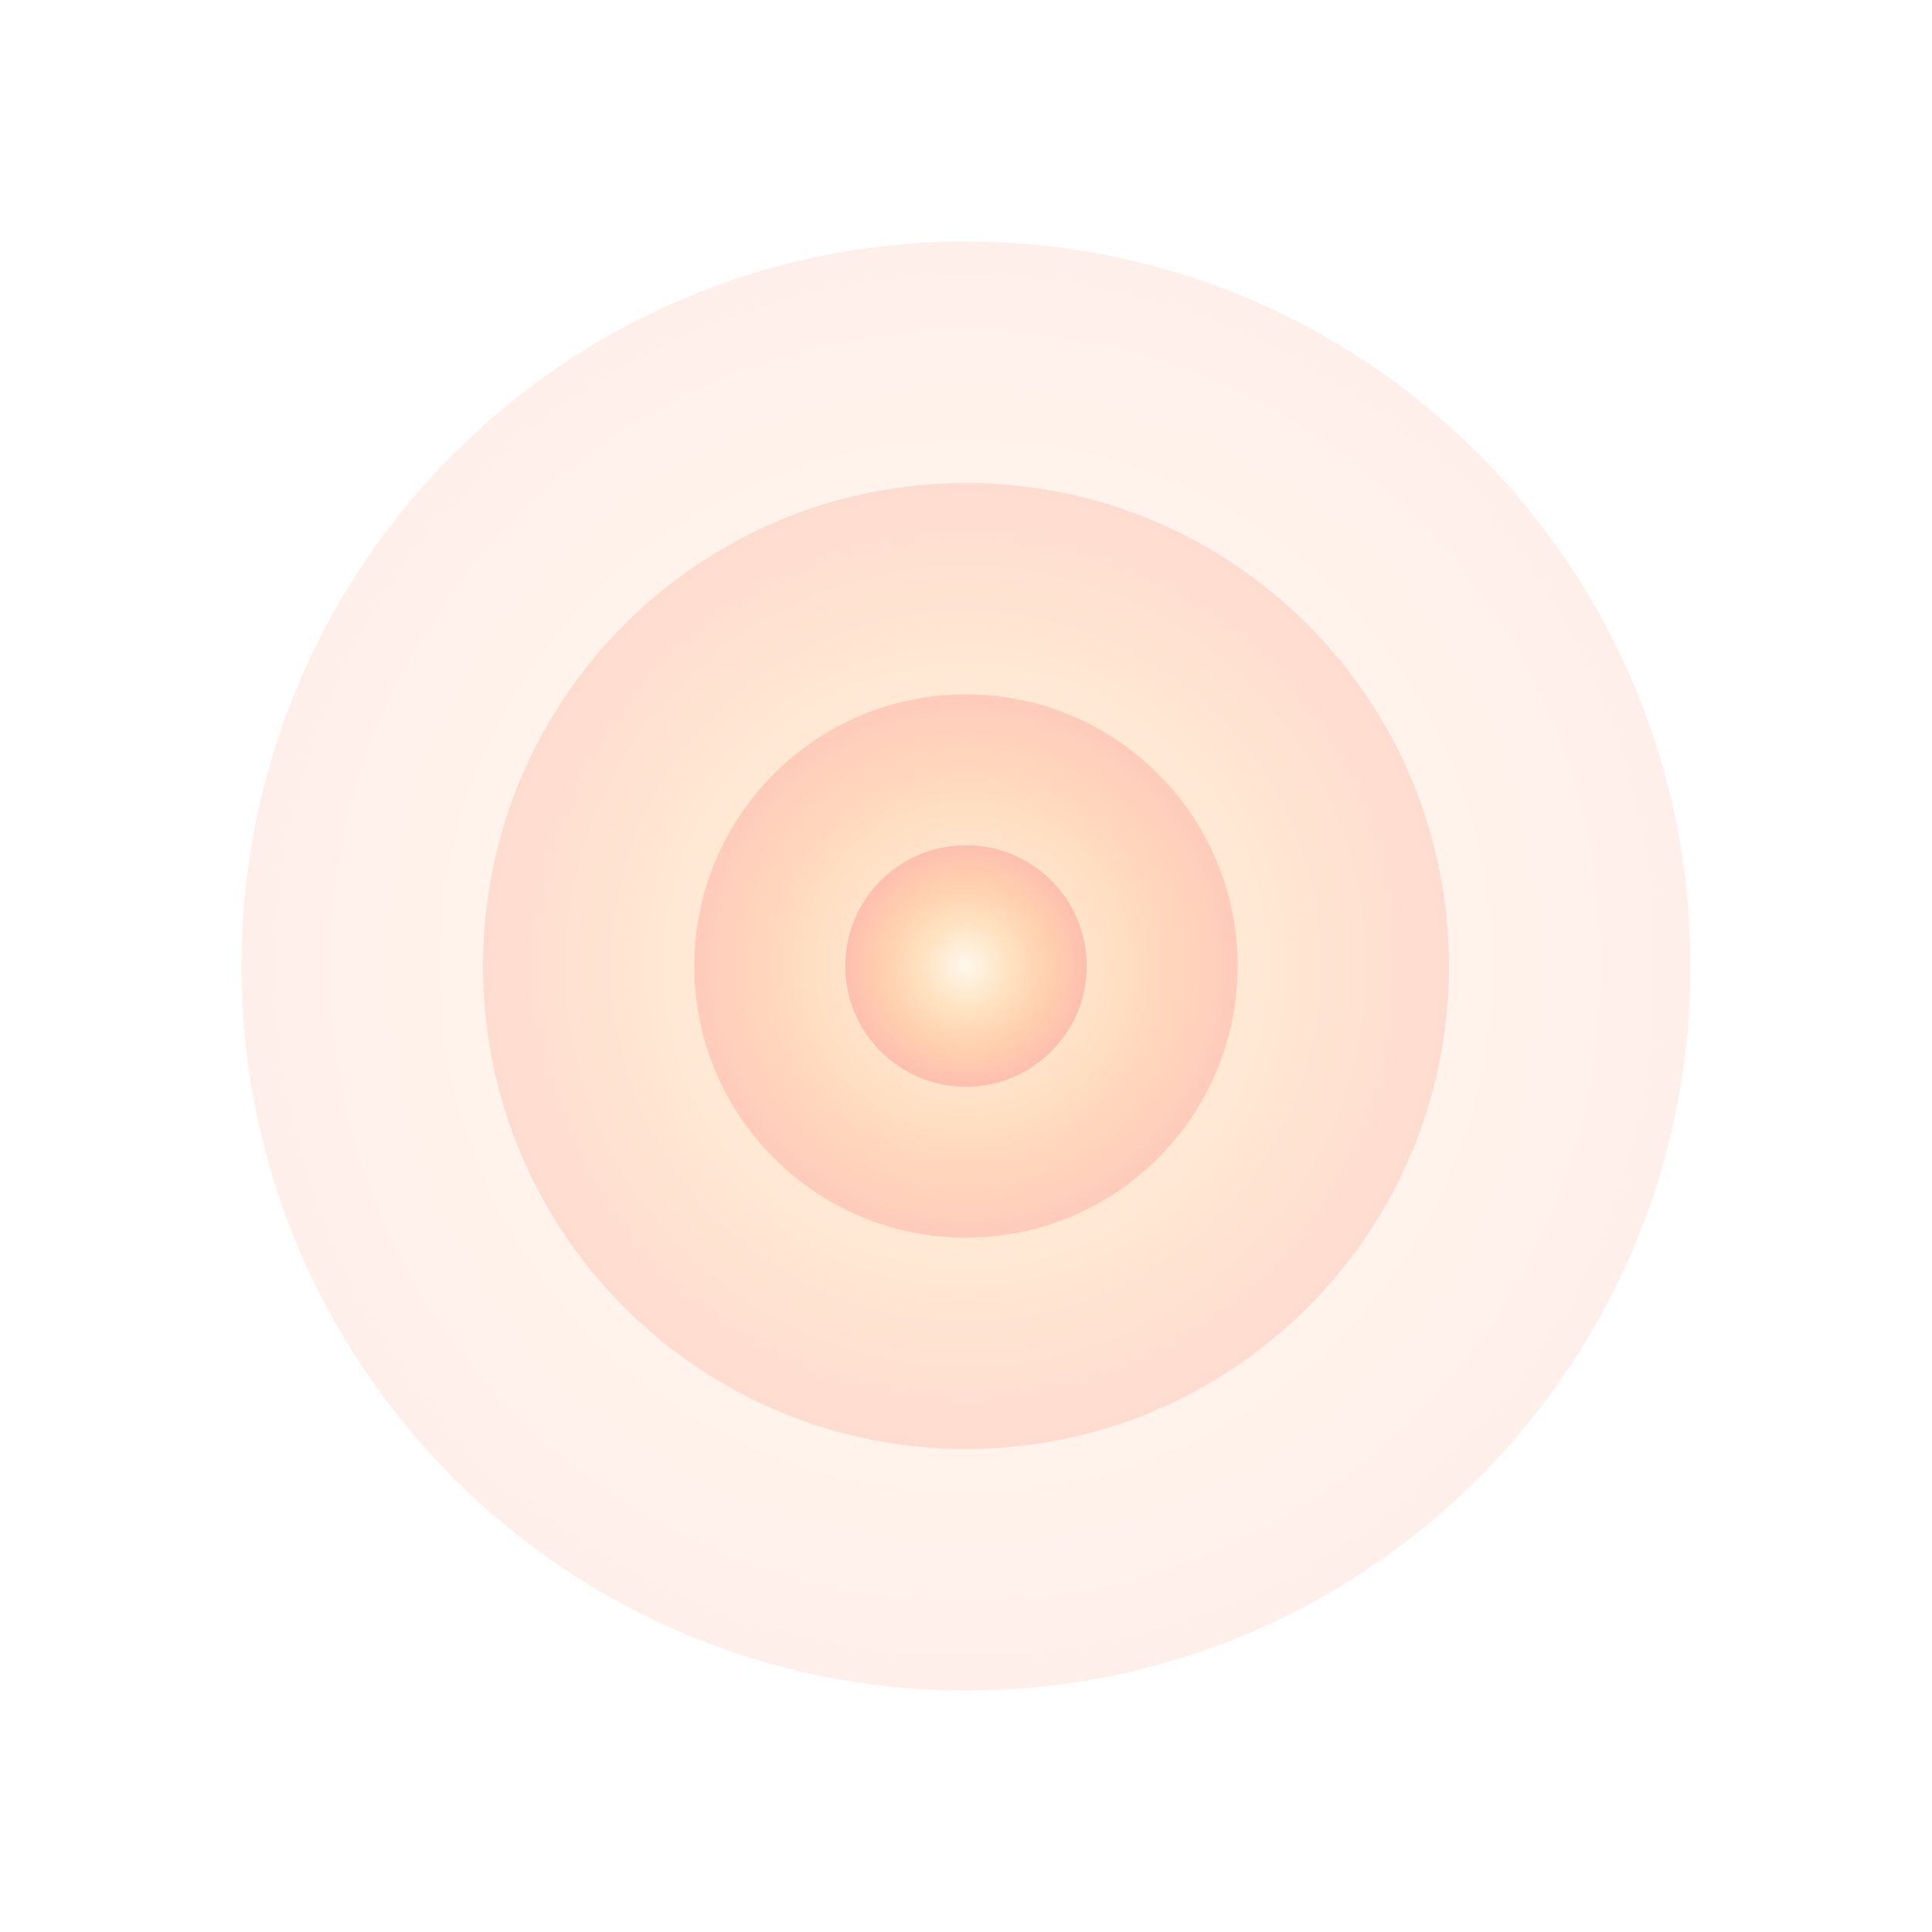
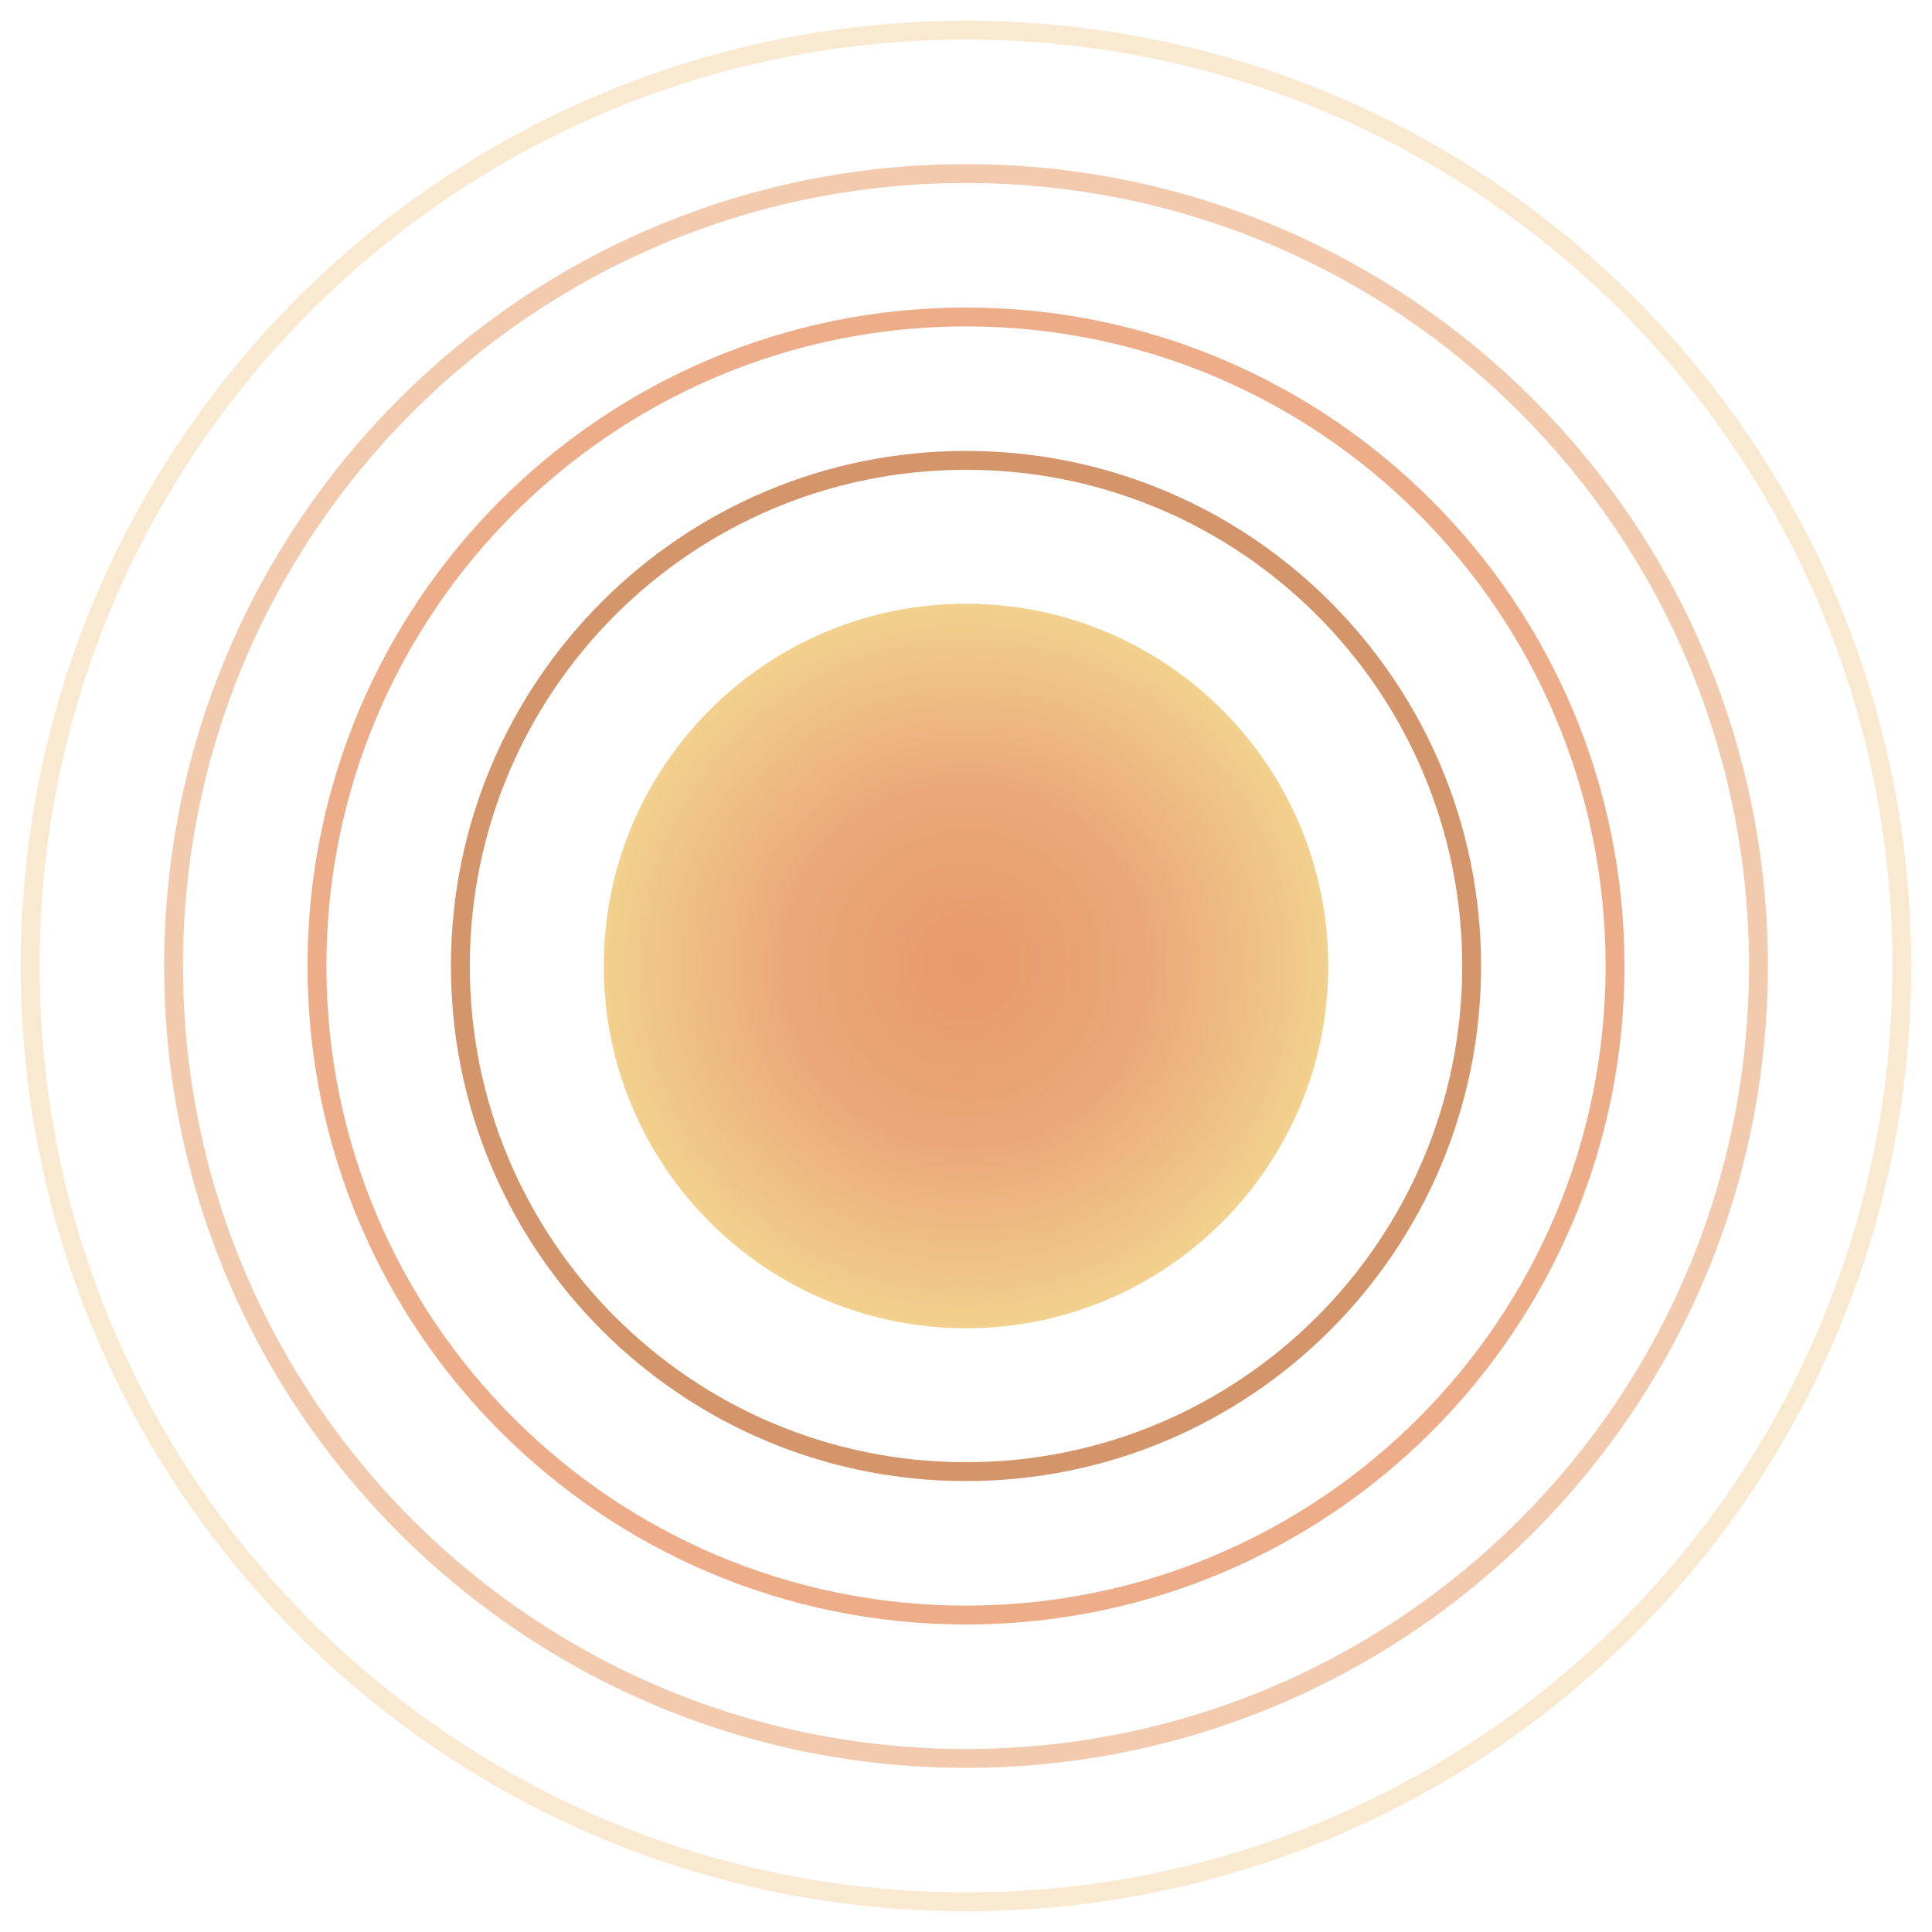
- <svg xmlns="http://www.w3.org/2000/svg" width="256" height="256" viewBox="0 0 256 256">
+ <svg xmlns="http://www.w3.org/2000/svg" viewBox="0 0 256 256" width="256" height="256">
  <defs>
-     <radialGradient id="warmAuraStatic" cx="50%" cy="50%" r="50%">
-       <stop offset="0%" stop-color="#FFF7EC" />
-       <stop offset="35%" stop-color="#FFE3C2" />
-       <stop offset="70%" stop-color="#FFCFAF" />
-       <stop offset="100%" stop-color="#FFBFAF" />
+     <radialGradient id="auraGrad" cx="50%" cy="50%" r="50%">
+       <stop offset="0%" stop-color="#E8996B" />
+       <stop offset="50%" stop-color="#EAA87A" />
+       <stop offset="100%" stop-color="#F2D08D" />
    </radialGradient>
  </defs>
-   <g transform="translate(128,128)">
-     <circle r="96" fill="url(#warmAuraStatic)" opacity="0.25" />
-     <circle r="64" fill="url(#warmAuraStatic)" opacity="0.45" />
-     <circle r="36" fill="url(#warmAuraStatic)" opacity="0.7" />
-     <circle r="16" fill="url(#warmAuraStatic)" />
-   </g>
+   <circle cx="128" cy="128" r="124" fill="none" stroke="#F2C98D" stroke-width="2.5" opacity="0.4" />
+   <circle cx="128" cy="128" r="105" fill="none" stroke="#EAA87A" stroke-width="2.5" opacity="0.6" />
+   <circle cx="128" cy="128" r="86" fill="none" stroke="#E8996B" stroke-width="2.5" opacity="0.8" />
+   <circle cx="128" cy="128" r="67" fill="none" stroke="#D4956A" stroke-width="2.5" opacity="1" />
+   <circle cx="128" cy="128" r="48" fill="url(#auraGrad)" />
</svg>
